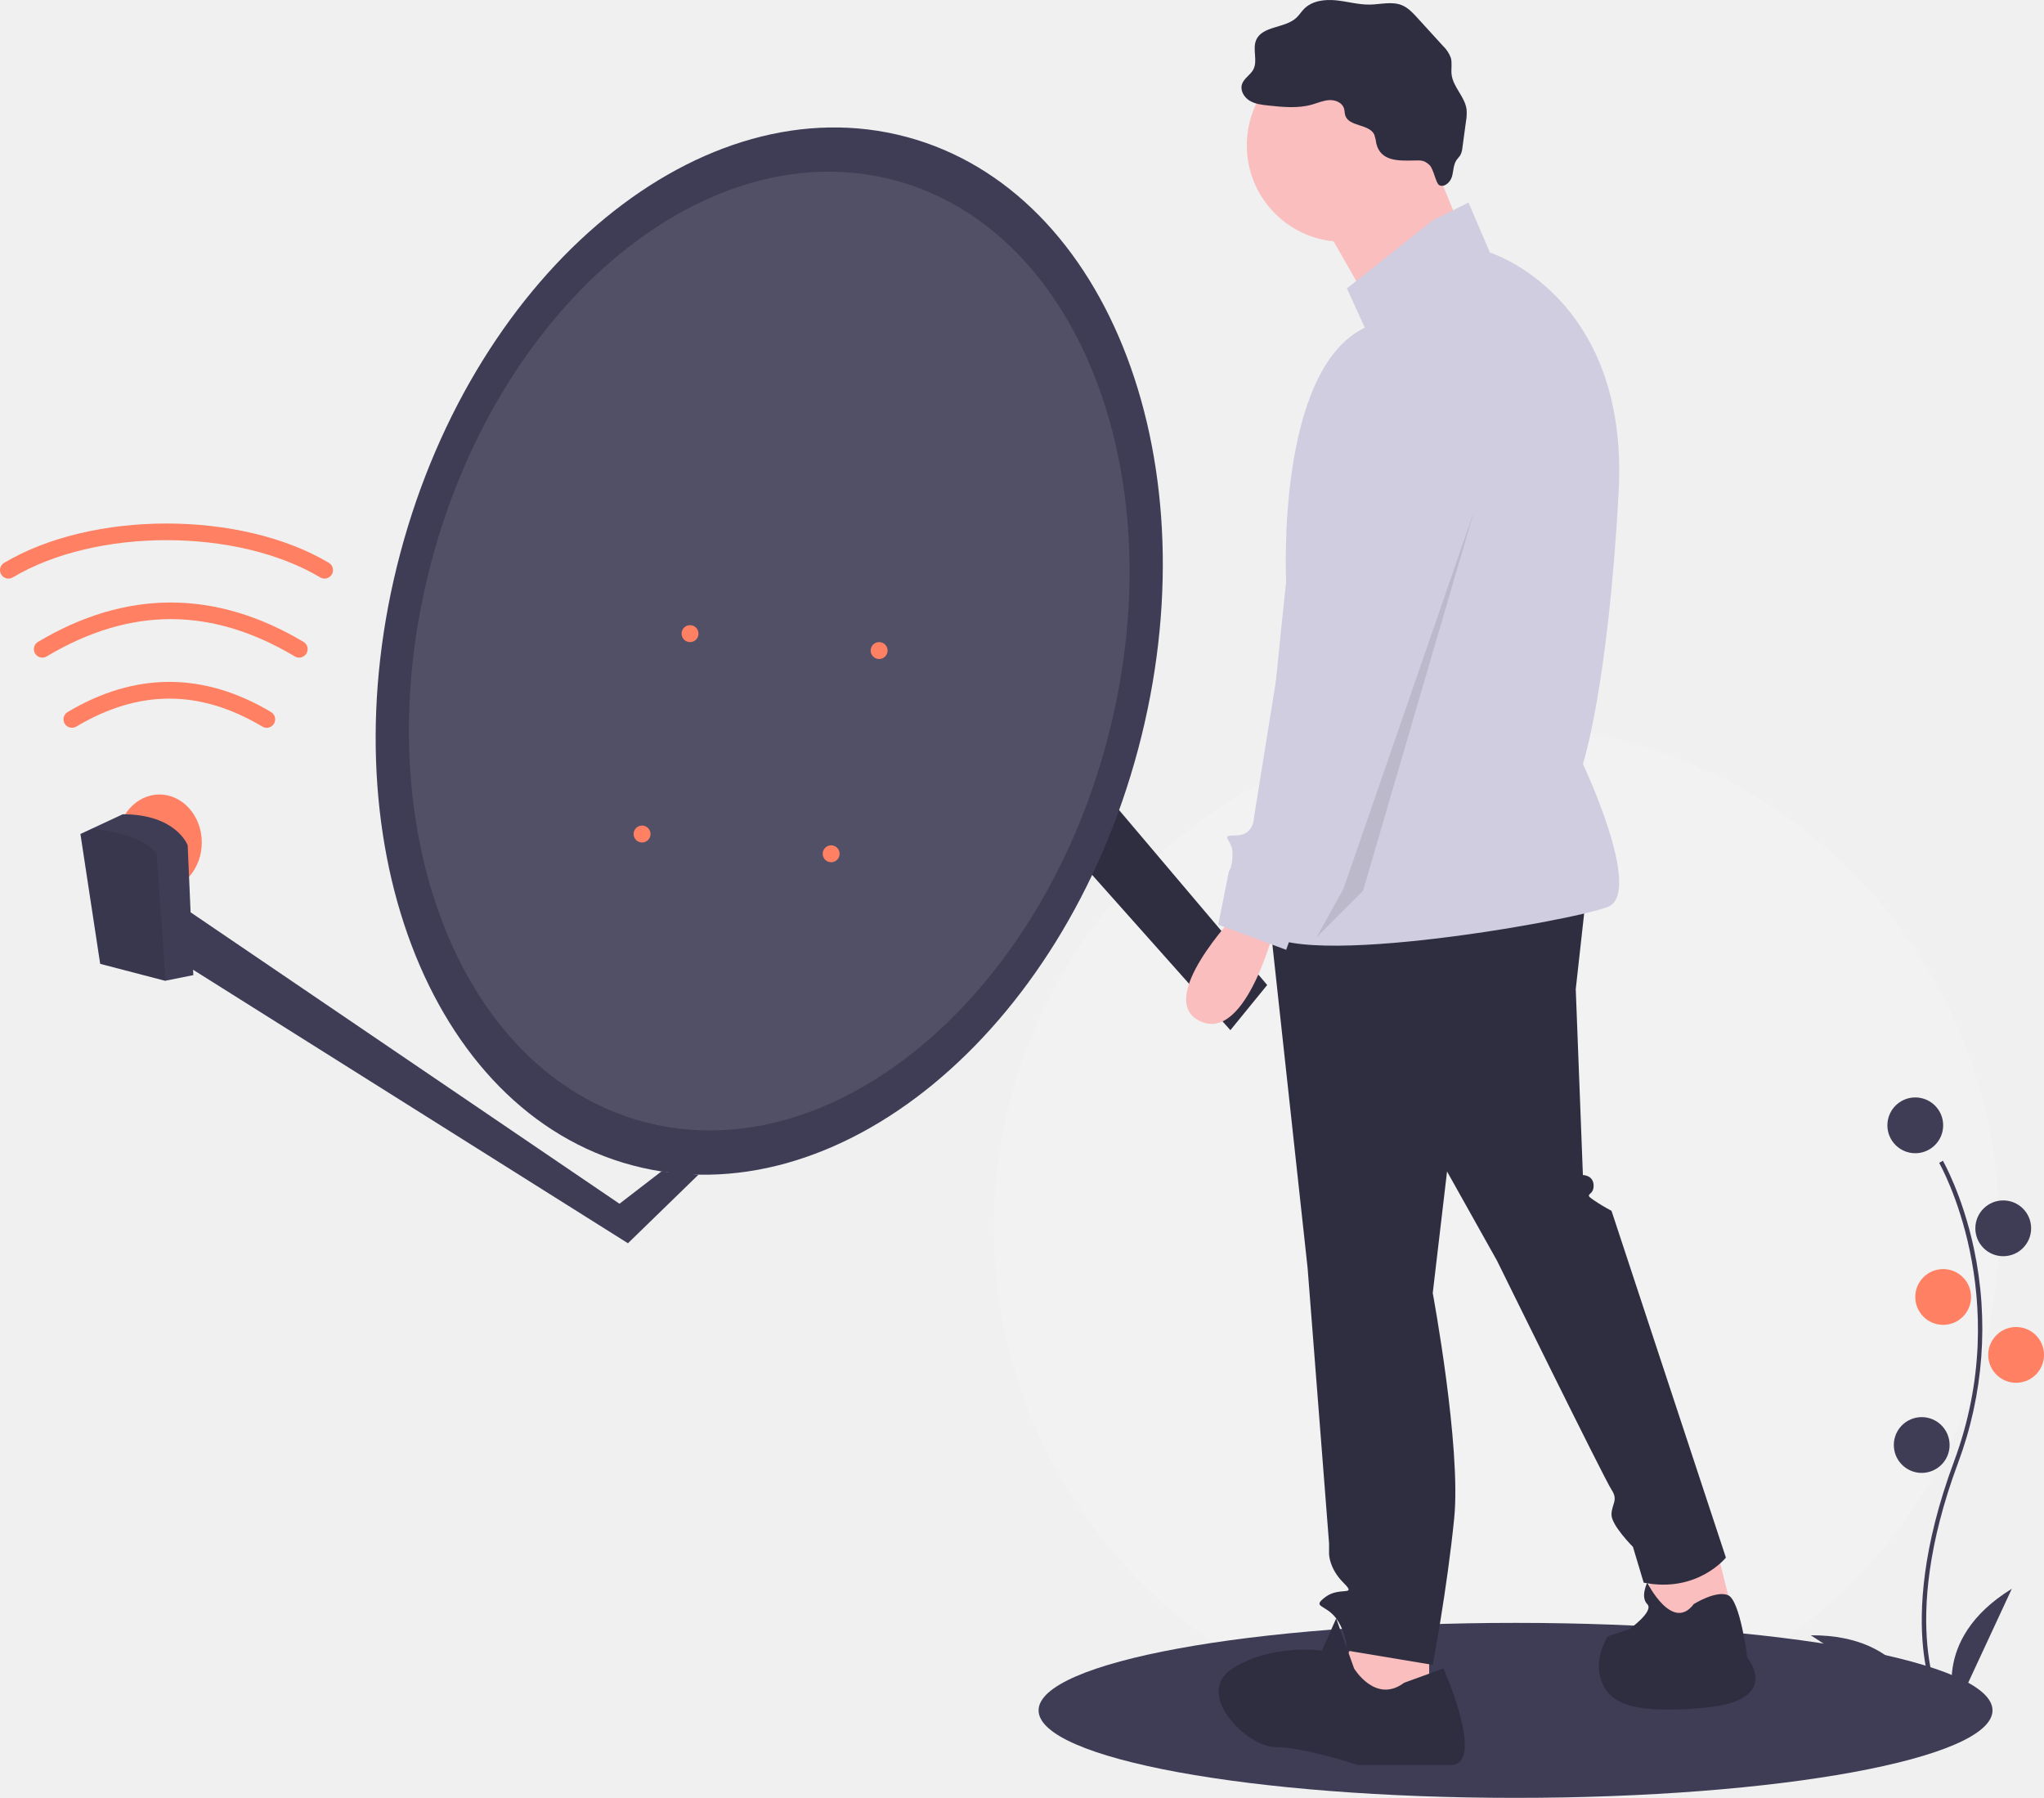
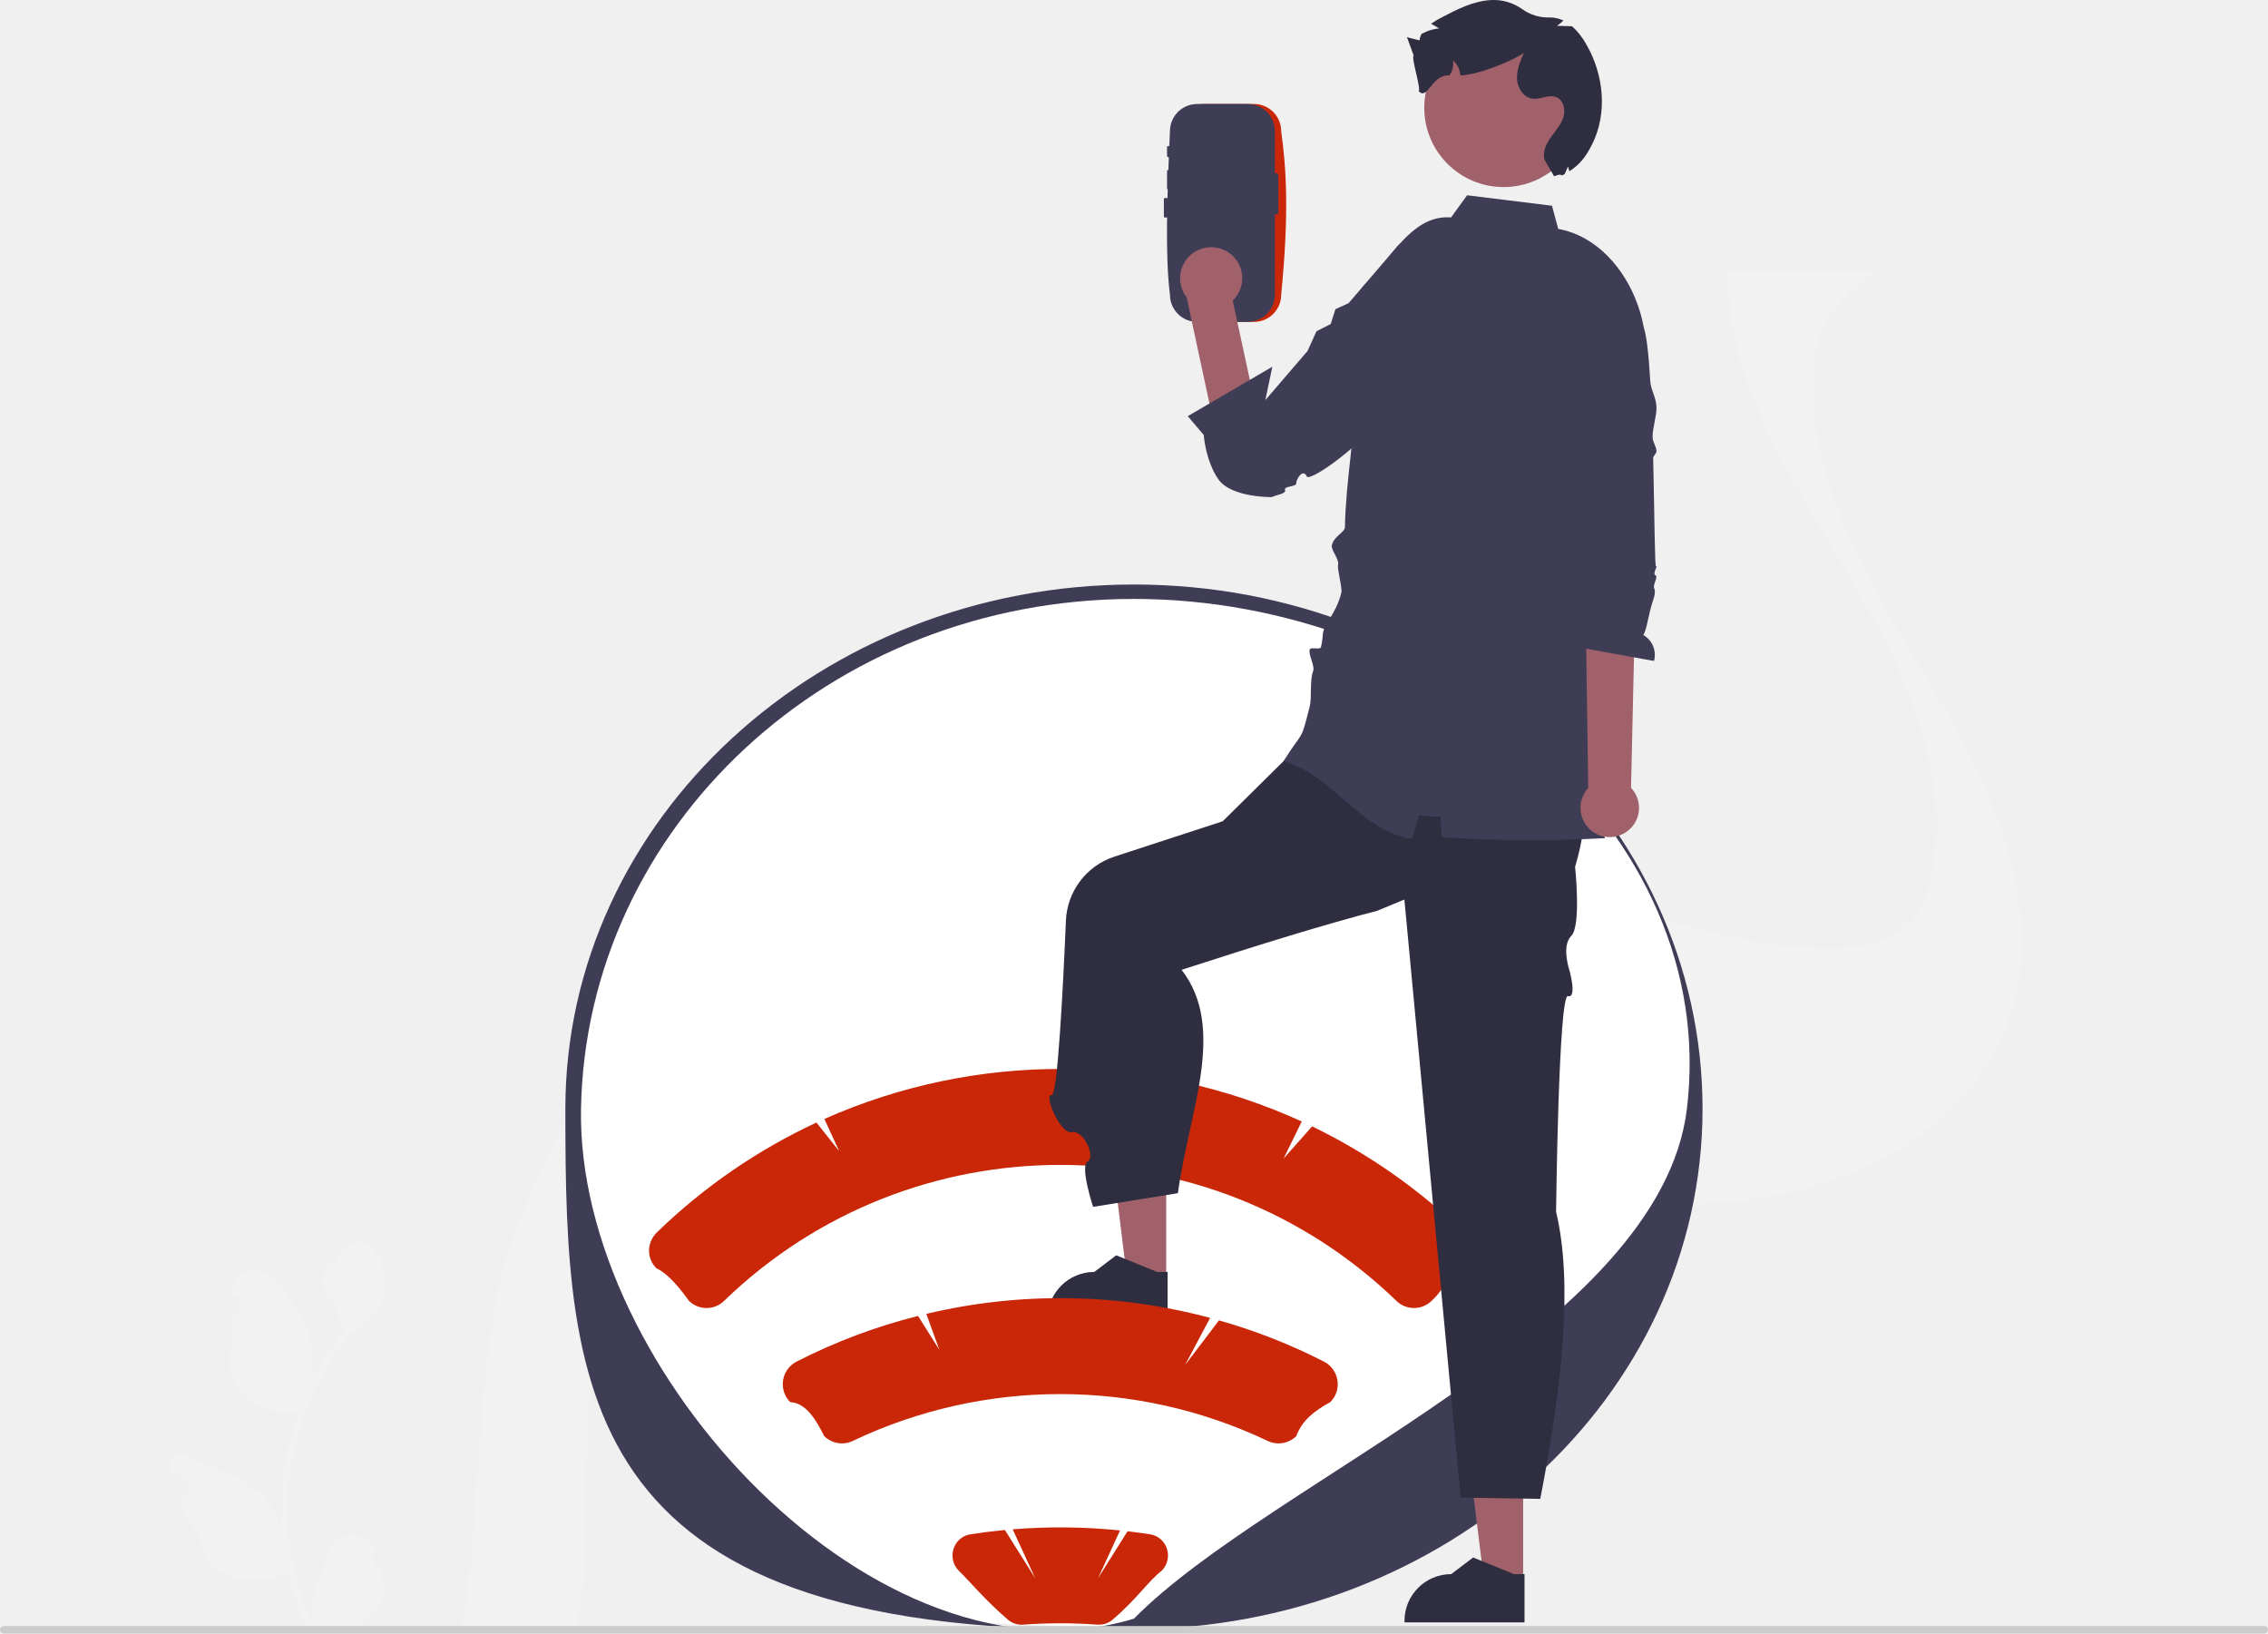
- <svg xmlns="http://www.w3.org/2000/svg" data-name="Layer 1" width="880.291" height="774.246" viewBox="0 0 880.291 774.246">
-   <circle cx="644.489" cy="528.524" r="216.462" fill="#f2f2f2" />
-   <ellipse cx="652.701" cy="736.566" rx="205.412" ry="37.679" fill="#3f3d56" />
-   <path d="M995.007,798.374c-.212-.346-5.212-8.695-6.945-26.03-1.59-15.904-.568-42.712,13.335-80.106,26.338-70.841-6.07-128-6.401-128.569l1.599-.928c.084.144,8.447,14.718,13.387,37.923a165.447,165.447,0,0,1-6.852,92.218c-26.293,70.72-6.746,104.199-6.545,104.529Z" transform="translate(-159.8543 -62.87722)" fill="#3f3d56" />
-   <circle cx="824.853" cy="484.62" r="12.012" fill="#3f3d56" />
-   <circle cx="862.736" cy="528.97" r="12.012" fill="#3f3d56" />
-   <circle cx="836.865" cy="558.537" r="12.012" fill="#ff8063" />
-   <circle cx="868.28" cy="583.484" r="12.012" fill="#ff8063" />
-   <circle cx="827.625" cy="622.291" r="12.012" fill="#3f3d56" />
-   <path d="M1002.263,798.816s-12.012-29.567,24.023-51.742Z" transform="translate(-159.8543 -62.87722)" fill="#3f3d56" />
-   <path d="M987.491,798.28s-5.467-31.442-47.777-31.172Z" transform="translate(-159.8543 -62.87722)" fill="#3f3d56" />
-   <polygon points="77.182 389.554 266.793 518.392 284.849 504.474 300.826 505.86 270.44 535.408 77.182 413.863 77.182 389.554" fill="#3f3d56" />
-   <polygon points="465.471 329.389 545.74 424.194 529.885 443.641 435.742 337.897 465.471 329.389" fill="#2f2e41" />
-   <ellipse cx="68.674" cy="362.814" rx="18.232" ry="20.663" fill="#ff8063" />
-   <ellipse cx="491.145" cy="343.263" rx="229.179" ry="164.395" transform="matrix(0.25749, -0.96628, 0.96628, 0.25749, -126.8639, 666.5813)" fill="#3f3d56" />
-   <ellipse cx="491.145" cy="343.263" rx="209.815" ry="150.505" transform="translate(-126.8639 666.5813) rotate(-75.07862)" fill="#fff" opacity="0.1" />
-   <circle cx="297.18" cy="272.87" r="3.646" fill="#ff8063" />
-   <circle cx="276.517" cy="359.167" r="3.646" fill="#ff8063" />
-   <circle cx="378.615" cy="280.163" r="3.646" fill="#ff8063" />
-   <circle cx="357.952" cy="367.675" r="3.646" fill="#ff8063" />
-   <path d="M243.114,482.817l-11.96,2.394-.194.036-27.955-7.293-8.508-55.911,5.154-2.407,13.078-6.102c23.094,0,27.955,13.37,27.955,13.37Z" transform="translate(-159.8543 -62.87722)" fill="#3f3d56" />
-   <path d="M231.153,485.212l-.194.036-27.955-7.293-8.508-55.911,5.154-2.407c10.66,1.41,23.13,4.436,27.664,10.915Z" transform="translate(-159.8543 -62.87722)" opacity="0.1" />
-   <path d="M288.69,346.079a3.633,3.633,0,0,1-1.863-.515c-35.957-21.422-70.917-21.422-106.874,0a3.646,3.646,0,0,1-3.733-6.265c37.936-22.601,76.404-22.601,114.34,0a3.647,3.647,0,0,1-1.87,6.779Z" transform="translate(-159.8543 -62.87722)" fill="#ff8063" />
-   <path d="M274.712,376.297a3.626,3.626,0,0,1-1.863-.515c-26.961-16.062-53.173-16.062-80.133,0a3.646,3.646,0,0,1-3.733-6.265c29.064-17.316,58.535-17.316,87.6,0a3.647,3.647,0,0,1-1.87,6.779Z" transform="translate(-159.8543 -62.87722)" fill="#ff8063" />
-   <path d="M299.629,312.046a3.626,3.626,0,0,1-1.863-.515c-35.883-21.378-96.515-21.378-132.398,0a3.646,3.646,0,1,1-3.733-6.265c37.907-22.584,101.957-22.584,139.864,0a3.647,3.647,0,0,1-1.87,6.779Z" transform="translate(-159.8543 -62.87722)" fill="#ff8063" />
-   <polygon points="738.679 664.625 746.378 695.42 712.504 704.659 709.424 672.324 738.679 664.625" fill="#fbbebe" />
-   <polygon points="615.5 703.119 615.5 732.374 581.625 738.533 575.466 723.135 587.784 696.96 615.5 703.119" fill="#fbbebe" />
-   <path d="M843.103,447.269l-4.619,41.573,3.079,80.067s4.619,0,4.619,4.619-4.619,3.079,0,6.159a79.993,79.993,0,0,0,7.699,4.619L903.153,733.661s-12.318,15.397-35.414,10.778l-4.619-15.397s-9.238-9.238-9.238-13.858,3.079-6.159,0-10.778-49.272-98.544-49.272-98.544l-21.556-38.494-6.159,52.351s12.318,66.209,9.238,97.004-9.238,63.129-9.238,63.129l-36.954-6.159a25.709,25.709,0,0,0-4.619-13.858c-4.619-6.159-10.778-4.619-4.619-9.238s13.858,0,7.699-6.159-6.159-12.318-6.159-12.318v-4.619L723.003,608.942,706.066,453.428Z" transform="translate(-159.8543 -62.87722)" fill="#2f2e41" />
-   <circle cx="578.546" cy="62.586" r="41.573" fill="#fbbebe" />
-   <polygon points="614.73 63.356 631.667 104.929 591.634 134.184 566.998 91.071 614.73 63.356" fill="#fbbebe" />
-   <path d="M776.894,157.797l15.397-7.699,9.238,21.556s60.05,18.477,55.431,103.163S841.563,391.838,841.563,391.838s26.176,55.431,10.778,61.59-146.276,29.255-149.355,7.699,10.778-147.815,10.778-147.815-4.619-90.845,33.874-109.322L739.94,187.053Z" transform="translate(-159.8543 -62.87722)" fill="#d0cde1" />
-   <path d="M692.208,456.508s-35.414,36.954-15.397,46.192,32.335-41.573,32.335-41.573Z" transform="translate(-159.8543 -62.87722)" fill="#fbbebe" />
-   <path d="M764.576,787.552l16.937-6.159S799.99,822.966,784.593,822.966H744.559s-23.096-7.699-35.414-7.699-35.414-23.096-18.477-33.874,38.494-7.699,38.494-7.699l6.159-13.858,7.699,21.556S752.258,796.791,764.576,787.552Z" transform="translate(-159.8543 -62.87722)" fill="#2f2e41" />
-   <path d="M889.295,753.678s9.642-6.084,14.829-3.812,8.267,26.908,8.267,26.908,15.397,18.477-18.477,21.556-41.573-3.079-44.653-12.318,3.079-18.477,3.079-18.477l9.238-3.079s10.778-7.699,7.699-10.778,0-9.238,0-9.238S880.057,765.996,889.295,753.678Z" transform="translate(-159.8543 -62.87722)" fill="#2f2e41" />
-   <path d="M752.62,124.797a20.401,20.401,0,0,0-.904-3.956c-2.234-4.688-10.953-3.319-12.506-8.275-.304-.97-.24-2.025-.538-2.996-.76-2.478-3.674-3.707-6.263-3.588s-5.013,1.225-7.506,1.933c-6.091,1.729-12.571,1.069-18.867.395-2.783-.298-5.671-.63-8.055-2.097s-4.102-4.419-3.234-7.08c.832-2.552,3.624-3.954,4.88-6.326,1.994-3.767-.443-8.631,1.174-12.574,2.594-6.325,12.412-5.055,17.4-9.73,1.211-1.135,2.083-2.585,3.243-3.772,3.443-3.519,8.88-4.2,13.78-3.715s9.714,1.924,14.636,1.837c4.668-.083,9.562-1.504,13.863.312,2.61,1.102,4.604,3.256,6.512,5.35l11.033,12.1a13.598,13.598,0,0,1,3.41,5.136c.664,2.318.053,4.808.336,7.203.646,5.462,5.759,9.587,6.449,15.044a19.563,19.563,0,0,1-.243,5.067L789.673,126.459a8.479,8.479,0,0,1-.871,3.193c-.449.768-1.129,1.374-1.635,2.106-1.429,2.066-1.298,4.798-2.008,7.207-.71,2.409-3.256,4.794-5.482,3.633-1.453-.758-2.414-7.023-4.179-8.65-2.458-2.266-3.742-1.987-6.777-1.948C762.645,132.077,754.564,132.598,752.62,124.797Z" transform="translate(-159.8543 -62.87722)" fill="#2f2e41" />
-   <path d="M759.957,214.768s46.192,18.477,32.335,60.05S741.48,444.19,741.48,444.19l-21.556,10.778-6.159,16.937-29.255-10.778,4.619-23.096s1.54-1.54,1.54-7.699-6.159-7.699,1.54-7.699,7.699-7.699,7.699-7.699L727.622,242.483S727.622,213.228,759.957,214.768Z" transform="translate(-159.8543 -62.87722)" fill="#d0cde1" />
-   <polygon points="634.747 220.409 587.015 383.622 566.998 403.639 578.546 382.852 634.747 220.409" opacity="0.1" />
+ <svg xmlns="http://www.w3.org/2000/svg" data-name="Layer 1" width="717.67" height="516.866" viewBox="0 0 717.67 516.866">
+   <path d="M120.429,496.143a2.807,2.807,0,0,1-2.035-4.866l.192-.765q-.038-.092-.076-.184A7.539,7.539,0,0,0,104.604,490.38c-2.275,5.478-5.17,10.966-5.883,16.758a22.304,22.304,0,0,0,.392,7.671A89.42,89.42,0,0,1,90.978,477.67a86.307,86.307,0,0,1,.535-9.628q.443-3.931,1.231-7.807A90.455,90.455,0,0,1,110.682,421.897a24.073,24.073,0,0,0,10.012-10.387,18.363,18.363,0,0,0,1.67-5.018c-.487.064-1.838-7.359-1.47-7.815-.679-1.031-1.895-1.543-2.637-2.549-3.689-5.002-8.773-4.129-11.426,2.669-5.669,2.861-5.724,7.606-2.245,12.169,2.213,2.903,2.517,6.832,4.459,9.94-.2.256-.408.503-.607.759a91.04,91.04,0,0,0-9.502,15.054,37.846,37.846,0,0,0-2.259-17.579c-2.163-5.217-6.216-9.611-9.786-14.122-4.288-5.418-13.08-3.053-13.836,3.814q-.011.1-.021.199.795.449,1.557.952a3.808,3.808,0,0,1-1.535,6.93l-.078.012a37.89,37.89,0,0,0,.999,5.665C69.395,440.303,79.282,446.753,93.399,447.043c.312.16.615.32.927.471A92.925,92.925,0,0,0,89.324,471.054a88.135,88.135,0,0,0,.064,14.231l-.024-.168a23.289,23.289,0,0,0-7.95-13.448c-6.118-5.026-14.762-6.877-21.363-10.916a4.371,4.371,0,0,0-6.694,4.252q.013.088.027.176a25.576,25.576,0,0,1,2.868,1.382q.795.449,1.557.952a3.808,3.808,0,0,1-1.535,6.93l-.078.012c-.056.008-.104.016-.16.024A37.923,37.923,0,0,0,63.012,485.404c2.863,15.46,15.162,16.927,28.318,12.425h.008a92.897,92.897,0,0,0,6.24,18.218h22.293c.08-.248.152-.503.224-.751a25.328,25.328,0,0,1-6.169-.367c1.654-2.03,3.308-4.075,4.962-6.105a1.381,1.381,0,0,0,.104-.12c.839-1.039,1.686-2.069,2.525-3.108l0-.001a37.101,37.101,0,0,0-1.087-9.451l-.001-0Z" fill="#f2f2f2" />
+   <path d="M146.07,515.547h35.974c6.153-20.716.033-69.675,8.143-89.686,15.559-38.369,35.435-78.853,72.534-97.587,15.84-8,33.111-11.124,50.75-10.954,24.366.231,49.416,6.772,72.351,15.44,9.382,3.538,18.678,7.428,27.937,11.404,34.885,14.99,69.391,31.317,106.906,35.731,47.471,5.58,103.285-15.659,116.25-61.407,9.896-35.025-7.926-71.388-26.616-102.669-18.69-31.281-39.582-64.75-36.169-100.967.012-.122.024-.255.049-.377,1.284-13.008,9.051-22.357,19.901-28.351H546.84c-.624,33.785,18.923,63.607,36.512,93.052,18.69,31.269,36.512,67.644,26.616,102.669-12.966,45.736-120.327-7.876-167.799-13.469-13.406-1.568,7.889,4.012-4.893,0-20.048-6.285-22.27,51.363-41.78,42.902-12.146-5.276-24.304-10.516-36.622-15.172-5.101-1.933-10.311-3.744-15.583-5.422a.035.035,0,0,1-.024-.012c-35.399-11.209-74.112-15.574-106.82.632-.22.109-.453.219-.673.328-37.099,18.722-56.975,59.207-72.534,97.575-12.856,31.719-10.833,92.884-17.169,126.341Z" fill="#f2f2f2" />
+   <path d="M359.313,514.486C183.748,518.205,179.898,441.301,179.898,349.829S259.957,186.8,359.166,186.8s178,71.53,178,163S458.521,514.486,359.313,514.486Z" fill="#fff" />
+   <path d="M358.313,515.486C182.748,519.205,178.898,442.301,178.898,350.829s80.713-165.887,179.921-165.887,179.921,74.417,179.921,165.887S457.521,515.486,358.313,515.486Zm.507-325.98c-96.48,0-173.346,72.382-174.971,161.323-1.511,82.726,93.806,185.957,174.971,161.325,43.526-44.198,166.587-91.802,174.971-161.325,10.661-88.409-78.491-161.323-174.971-161.323Z" fill="#3f3d56" />
+   <path d="M0,515.676a1.186,1.186,0,0,0,1.19,1.19H716.48a1.19,1.19,0,0,0,0-2.38H1.19A1.187,1.187,0,0,0,0,515.676Z" fill="#ccc" />
+   <polygon points="481.974 500.445 469.622 500.445 463.746 452.8 481.977 452.801 481.974 500.445" fill="#a0616a" />
+   <path d="M482.409,513.331l-37.984-.001v-.48A14.785,14.785,0,0,1,459.209,498.065h.001l6.938-5.264,12.945,5.265,3.316 0-.001,15.265Z" fill="#2f2e41" />
+   <path d="M463.206,390.005a183.962,183.962,0,0,0-48.013-33.61l-9.026,10.19,5.749-11.739a183.957,183.957,0,0,0-151.055-.798l4.69,10.187-7.201-9.053a183.828,183.828,0,0,0-50.336,34.606,8.341,8.341,0,0,0-2.625,5.397,7.844,7.844,0,0,0,2.297,6.092c2.27,1.074,5.504,3.54,10.31,10.309a7.94,7.94,0,0,0,11.081.068,153.011,153.011,0,0,1,212.844,0,7.94,7.94,0,0,0,11.081-.068c4.836-4.349,5.966-10.498,10.12-10.12a8.241,8.241,0,0,0,2.492-5.351A7.882,7.882,0,0,0,463.206,390.005Z" fill="#c92708" />
+   <polygon points="369.031 404.832 356.679 404.831 350.803 357.187 369.033 357.188 369.031 404.832" fill="#a0616a" />
+   <path d="M369.466,417.718l-37.984-.001v-.48a14.785,14.785,0,0,1,14.785-14.784h.001l6.938-5.264,12.945,5.265,3.316 0-.001,15.265Z" fill="#2f2e41" />
+   <path d="M496.097,229.417l-87.66,9.159L386.898,259.858l-34.262,11.187a22.278,22.278,0,0,0-15.344,20.231c-.892,20.896-2.654,55.589-4.514,55.225-2.66-.52,2.657,12.481,6.382,11.726s7.598,7.722,5.023,9.229,1.715,14.401,1.715,14.401l26.832-4.323c3.359-25.334,15.626-52.037,1.168-70.677,24.485-7.945,46.055-14.59,61.915-18.685L444.391,284.614h0l17.81,189.232,25.186.414c6.95-35.751,10.441-67.927,5.009-90.881,0,0,.78-68.956,3.759-68.202s.454-8.229.454-8.229-2.609-7.651.597-10.825,1.204-21.841,1.204-21.841c5.296-17.666,3.702-32.253-2.311-44.864Z" fill="#2f2e41" />
+   <path d="M506.461,190.804q1.302-5.84,2.604-11.682h0q3.658-16.356,7.304-32.698c3.191-14.274,6.396-29.046,3.651-43.41a43.135,43.135,0,0,0-1.724-6.358c-4.111-11.759-13.189-22.062-25.229-24.232l-1.967-7.329L464.238,61.788l-5.084,7.012c-10.943-.875-17.439,10.021-24.988,19.001l-3,3c-2.187,2.734-2.635,13.007-4,16-6.07,13.31,2.295.375,2,15-.305,15.155-3.285,29.861-3.591,45.016-.033,1.626-3.532,2.866-4.134,5.717-.325,1.539,2.386,4.393,1.975,6.113-.351,1.468,1.401,7.369,1.025,8.887-1.744,7.04-5.693,9.812-5.866,13.283a22.347,22.347,0,0,1-.595,3.962c-.216.923-3.244-.183-3.539.754-.496,1.574,1.684,5.2,1.087,6.776-1.156,3.05-.379,8.437-1.087,11.224-2.973,11.701-1.831,7.058-8.276,17.268,16.494,4.986,23.618,21.686,40.585,24.691q1.147-3.708,2.287-7.435c2.249.145,4.512.279,6.774.403h0c.127,2.157.255,4.315.383,6.46a438.512,438.512,0,0,0,51.657.281,41.031,41.031,0,0,1-1.379-5.286c-.944-4.979,1.086-10.38,1.303-15.309.153-3.651-1.583-6.754-1.532-10.687.013-.728,4.099-1.34,4.086-2.081-.064-6.537-3.779-15.283-2.554-21.705,1.276-6.601-2.771-12.767-1.315-19.328v-.002l0,0Z" fill="#3f3d56" />
+   <path d="M380.805,32.905a8.601,8.601,0,0,0-8.591,8.591V93.26a8.601,8.601,0,0,0,8.591,8.591h16.014a8.601,8.601,0,0,0,8.591-8.591c2.552-26.01,1.614-40.047,0-51.764a8.601,8.601,0,0,0-8.591-8.591H380.805Z" fill="#c92708" />
+   <path d="M378.805,32.905a8.601,8.601,0,0,0-8.591,8.591c-.92,20.348-1.56,39.753,0,51.764a8.601,8.601,0,0,0,8.591,8.591h16.014a8.601,8.601,0,0,0,8.591-8.591V41.496a8.601,8.601,0,0,0-8.591-8.591Z" fill="#3f3d56" />
+   <path d="M420.032,108.242s15.147-.614,7.437,5.926c-5.017,4.256-16.314,33.883-28.051,37.468a10.432,10.432,0,0,1-13.243-7.796L375.536,94.25l13.897-2.114,8.47,39.248L420.032,108.242Z" fill="#a0616a" />
+   <circle cx="383.254" cy="88.043" r="9.829" fill="#a0616a" />
+   <path d="M440.578,81.144h0c9.004,6.762,11.656,28.936,5.998,38.672-10.816,18.611-32.139,32.939-33.049,30.949-1.245-2.725-3.415.934-3.342,2.132s-4.034.841-3.556,2.108-2.763,1.543-4.171,2.278c0,0-12.885.218-16.951-5.662s-4.61-14.006-4.61-14.006l-5.047-5.938,26.757-15.641L400.402,126.594l13.348-15.542,2.825-6.236,4.507-2.301,1.493-4.699,4.155-1.879,16.435-19.137-2.588,4.344Z" fill="#3f3d56" />
+   <path d="M514.511,263.303a9.203,9.203,0,0,0,1.605-14.02l1.891-84.085-16.614,2.585,1.172,81.557a9.253,9.253,0,0,0,11.947,13.963Z" fill="#a0616a" />
+   <path d="M515.235,93.525s-1.102.833,4.55,9.445c1.121,1.708,1.88,8.594,2.412,17.58.173,2.928,1.84,4.984,1.969,8.251.11,2.773-1.312,6.723-1.228,9.598.045,1.534,1.189,2.868,1.228,4.402.016.64-1.07,1.483-1.054,2.12q.025,1.031.048,2.056c.388,17.079.472,32.504.857,32.244.822-.556-1.22,2.316-.199,2.795s-.872,2.858-.384,4.091c.595,1.502-.144,3.159-.612,4.667-1.349,4.354-1.639,8.093-2.812,10.161a7.23,7.23,0,0,1,3.37,8.198l-23.417-4.234c-2.855-4.574-2.442-9.374-.497-10.21l-.579-14.883-6.669-76.999L511.764,94.08l3.471-.555Z" fill="#3f3d56" />
+   <path d="M369.898,46.181c-.336,0-.61.16-.61.357v2.857c0,.197.273.357.61.357s.61-.16.61-.357V46.538C370.508,46.342,370.234,46.181,369.898,46.181Z" fill="#3f3d56" />
+   <path d="M369.898,53.752c-.336,0-.61.16-.61.357v5.535c0,.197.273.357.61.357s.61-.16.61-.357V54.109C370.508,53.912,370.234,53.752,369.898,53.752Z" fill="#3f3d56" />
+   <path d="M403.898,54.752a.691.691,0,0,0-.61.749V67.109a.623.623,0,1,0,1.219,0V55.501A.691.691,0,0,0,403.898,54.752Z" fill="#3f3d56" />
+   <path d="M368.898,62.609c-.336,0-.61.16-.61.357v5.535c0,.197.273.357.61.357s.61-.16.61-.357V62.966C369.508,62.769,369.234,62.609,368.898,62.609Z" fill="#3f3d56" />
+   <circle cx="475.789" cy="34.087" r="25.104" fill="#a0616a" />
+   <path d="M503.819,45.622c-1.96,3.922-3.826,6.375-7.214,8.568a11.974,11.974,0,0,1-.416-1.529c-.361.806-.713,1.611-1.082,2.419-2.144,1.197.17-.65-3.339.689l-2.952-5.066c-.808-2.405.337-5.023,1.794-7.104,1.458-2.072,3.274-3.972,4.064-6.382.791-2.409.089-5.601-2.281-6.498-2.334-.896-4.912.803-7.394.508-2.864-.338-4.812-3.334-4.967-6.216-.155-2.882,1.021-5.65,2.171-8.288-3.468,2.485-14.21,6.937-20.058,7.15a7.24,7.24,0,0,0-2.359-4.748A6.59,6.59,0,0,1,458.656,23.847c-5.725-.294-6.801,8.022-9.758,5.011.923-.464-2.478-10.799-1.555-11.263q-1.065-2.919-2.127-5.82c1.315.332,2.641.67,3.965 1a5.665,5.665,0,0,1,.634-2.02,13.707,13.707,0,0,1,2.992-1.263c.336-.09.681-.181,1.03-.256a13.77,13.77,0,0,1,1.563-.255c-.761-.441-1.529-.872-2.292-1.322-.091-.052-.174-.105-.265-.157a29.293,29.293,0,0,1,3.352-1.989c4.892-2.559,9.969-5.167,15.483-5.486a15.507,15.507,0,0,1,10.048,2.892,13.902,13.902,0,0,0,8.645,2.6,9.902,9.902,0,0,1,4.346.968A13.926,13.926,0,0,1,492.686,8.175c1.591.041,3.174.085,4.767.134a21.975,21.975,0,0,1,4.453,5.642c5.58,9.534,6.855,21.794,1.913,31.671Z" fill="#2f2e41" />
+   <path d="M423.202,436.726a7.96,7.96,0,0,0-4.271-5.905,181.168,181.168,0,0,0-33.207-13.049L374.989,431.923l7.934-14.932a183.007,183.007,0,0,0-89.807-1.274l4.128,11.382-6.744-10.731a181.605,181.605,0,0,0-38.437,14.452,8.025,8.025,0,0,0-2.021,12.813c4.641.285,7.706,4.597,10.765,10.765a7.985,7.985,0,0,0,9.074,1.511,152.77,152.77,0,0,1,131.234,0,7.981,7.981,0,0,0,9.072-1.511c1.839-4.987,5.629-7.935,10.766-10.765A7.935,7.935,0,0,0,423.202,436.726Z" fill="#c92708" />
+   <path d="M363.894,485.461q-3.526-.554-7.095-.967L347.473,499.333l6.949-15.092a186.328,186.328,0,0,0-33.977-.357l7.113,15.45-9.575-15.236q-5.482.52-10.883,1.364a6.624,6.624,0,0,0-5.354,4.58,6.812,6.812,0,0,0,1.661,6.958c3.851,3.772,8.097,9.011,15.074,15.074a6.698,6.698,0,0,0,5.255,1.976c3.867-.286,7.824-.432,11.761-.432h0c3.937,0,7.894.146,11.761.432a6.718,6.718,0,0,0,5.255-1.976c7.206-6.151,10.847-11.79,15.074-15.074a6.811,6.811,0,0,0,1.661-6.958A6.622,6.622,0,0,0,363.894,485.461Z" fill="#c92708" />
</svg>
